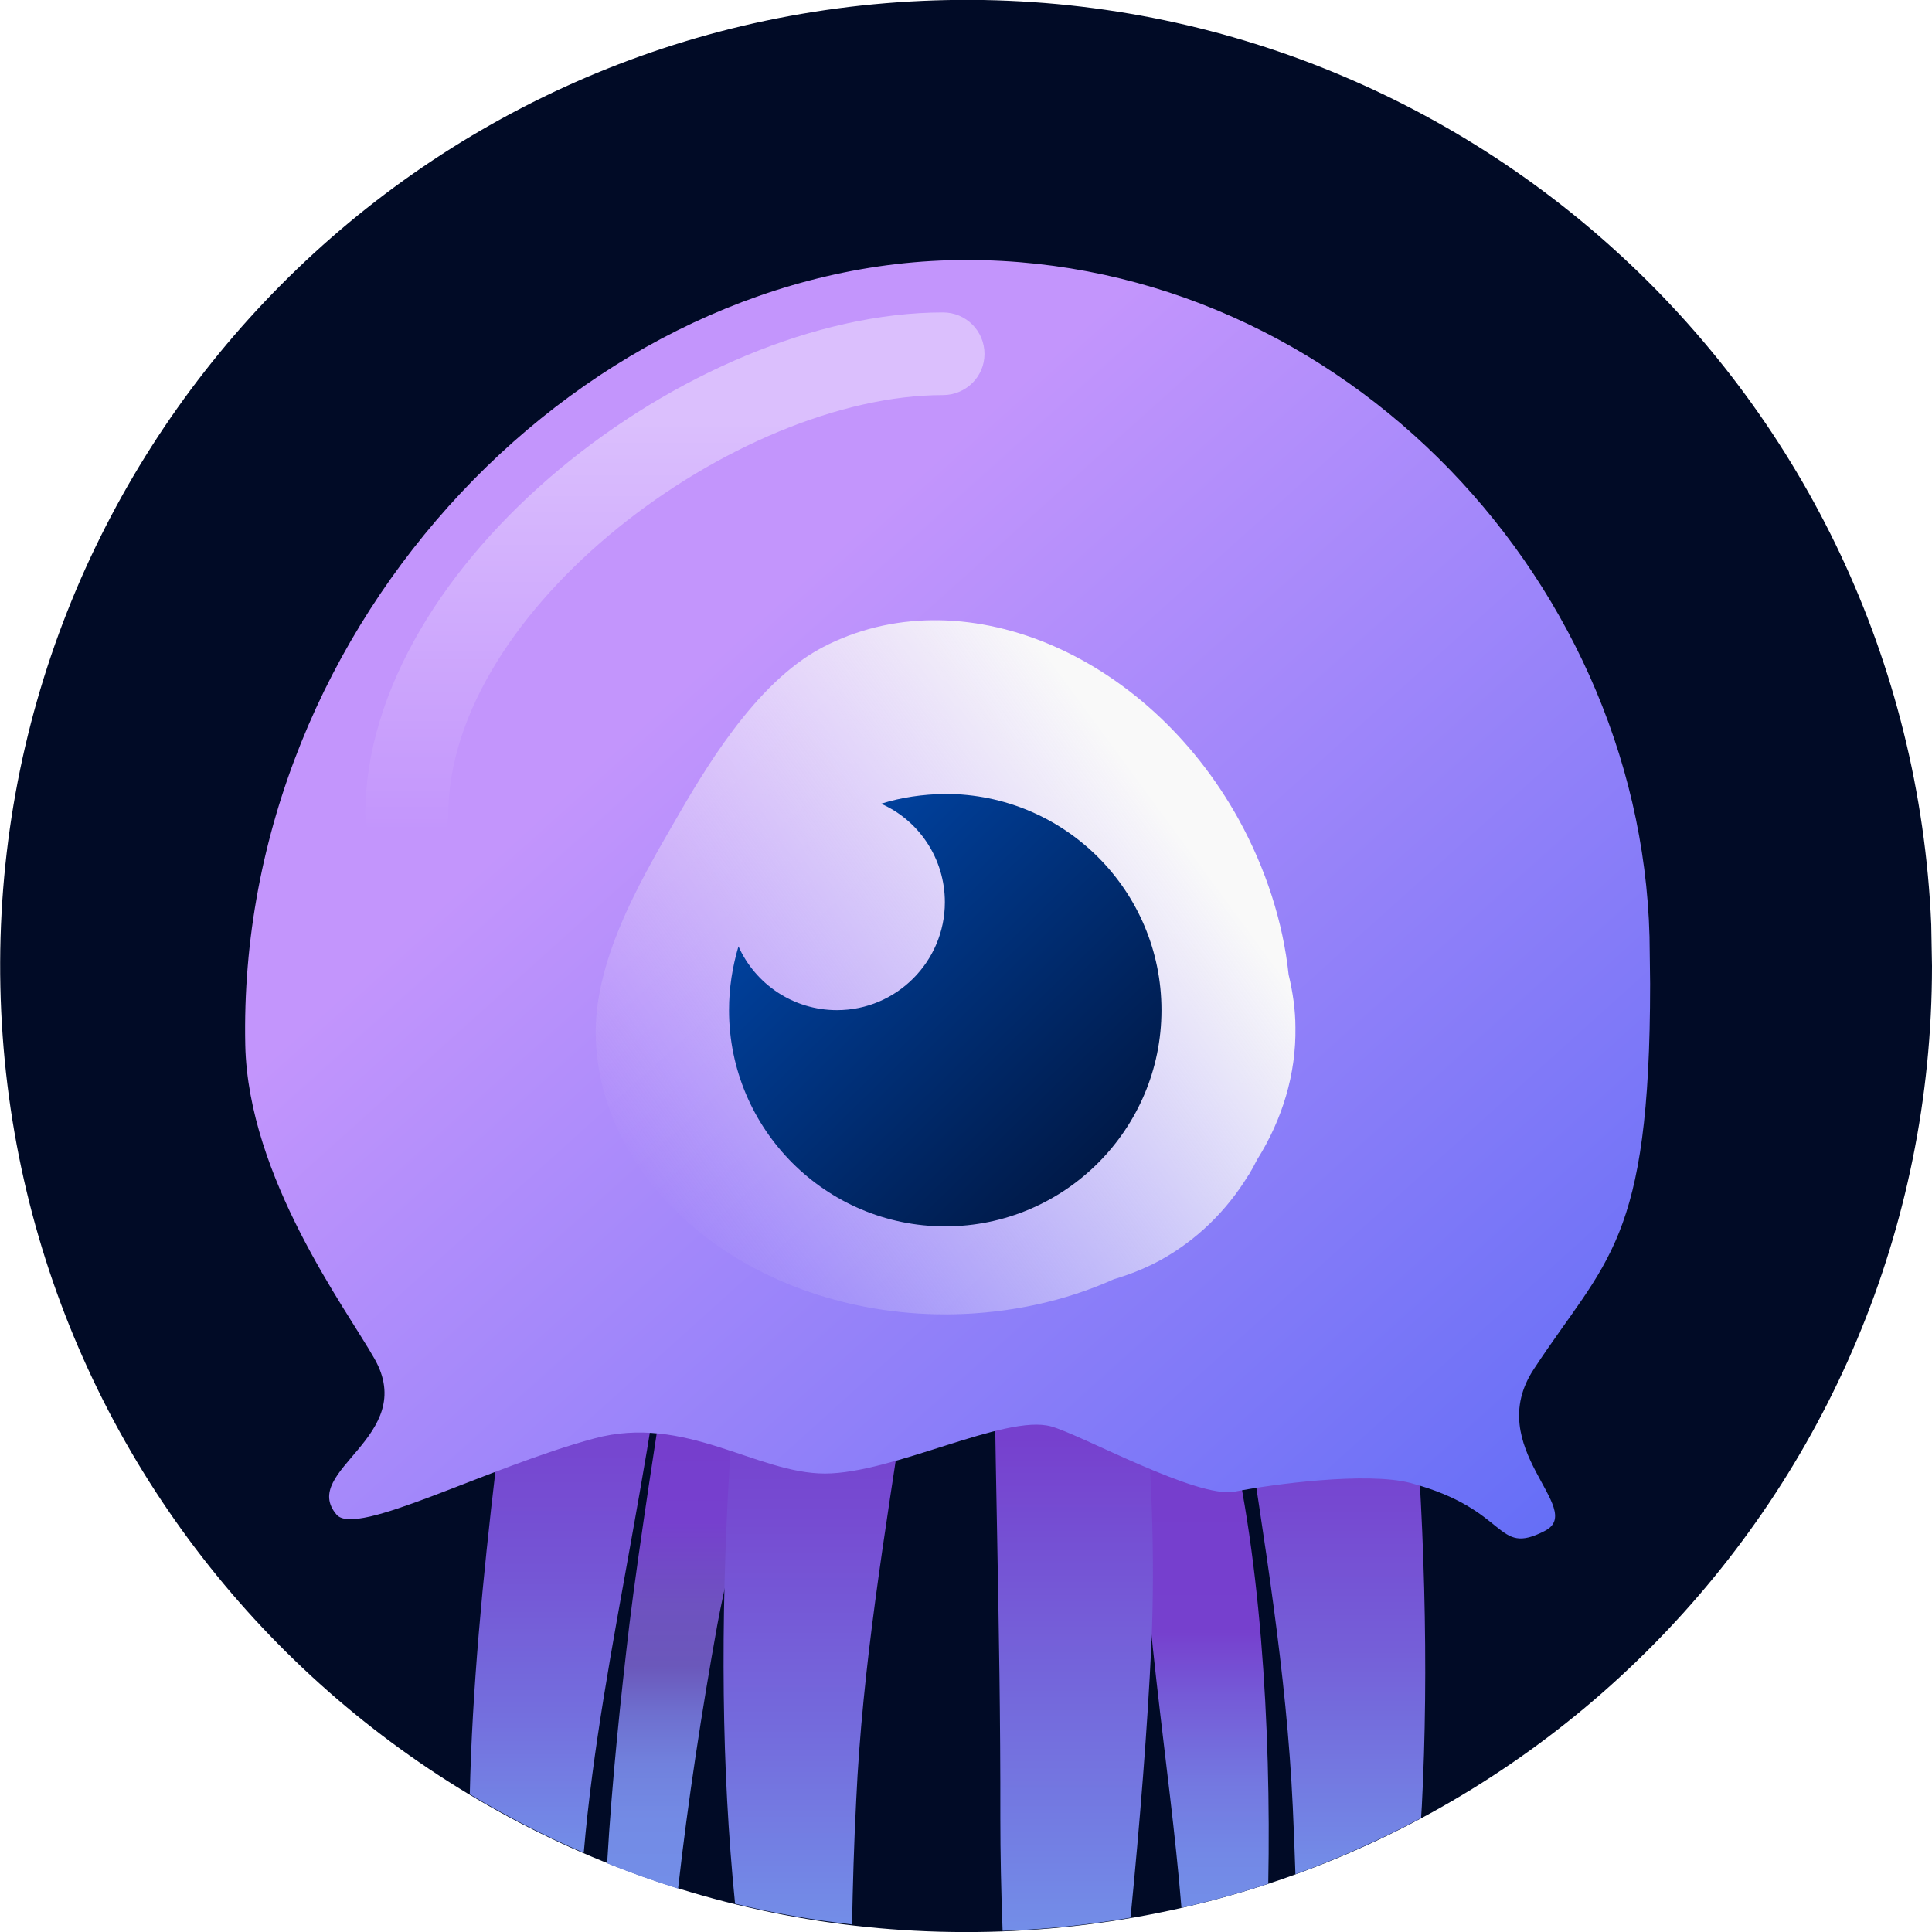
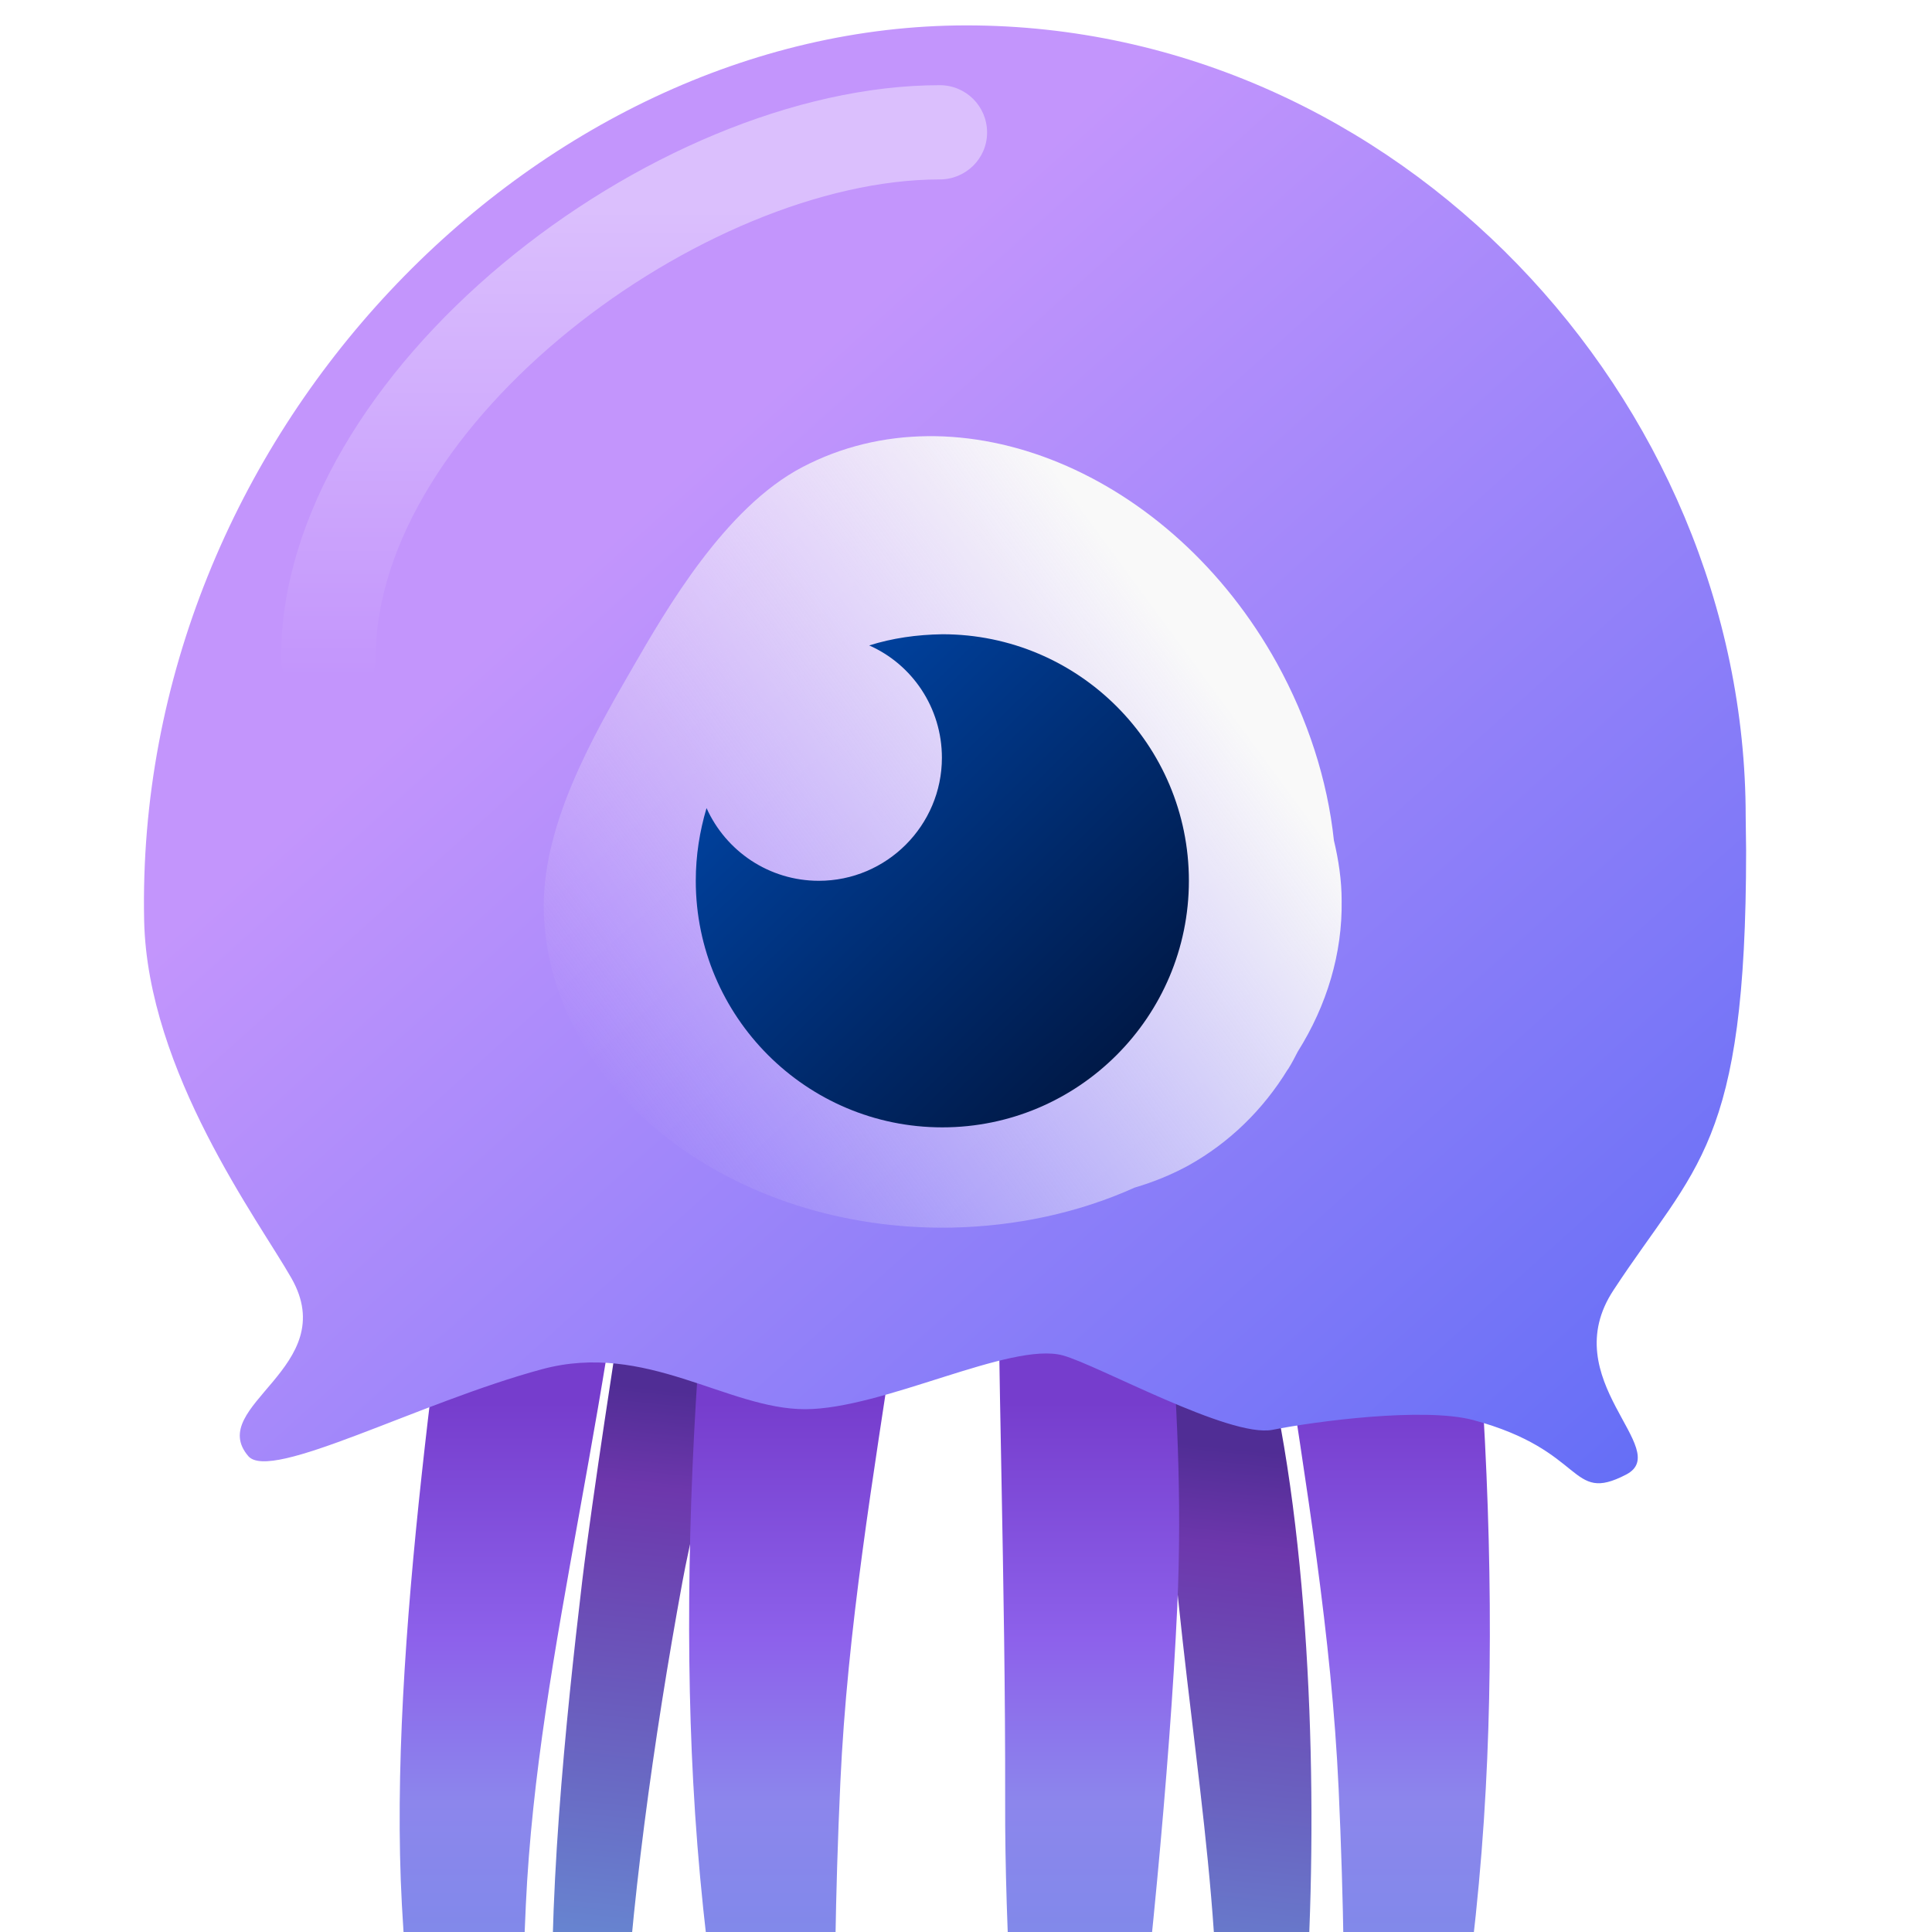
- <svg xmlns="http://www.w3.org/2000/svg" xml:space="preserve" viewBox="0 0 512 512">
-   <path d="M512 256c0 140.3-113 254.5-253.2 256C118.5 513.5 3.1 401.7.1 261.5-2.9 121.2 107.5 4.6 247.8.1s258 104.7 264 244.9" style="fill:#010b26" />
-   <linearGradient id="jellyseerr_svg__a" x1="181.976" x2="181.976" y1="370.966" y2="500.351" gradientUnits="userSpaceOnUse">
+ <svg xmlns="http://www.w3.org/2000/svg" xml:space="preserve" viewBox="0 0 449 449">
+   <linearGradient id="a" x1="-2254.016" x2="-2267.51" y1="-2831.433" y2="-2961.618" gradientTransform="matrix(1.75 0 0 -1.75 4099.705 -4631.96)" gradientUnits="userSpaceOnUse">
+     <stop offset="0" style="stop-color:#502d95" />
+     <stop offset=".1" style="stop-color:#6d37ac" />
+     <stop offset=".57" style="stop-color:#6786d1" />
+   </linearGradient>
+   <path d="m170.9 314-27-6s-6.2 39.6-8.6 59.5c-3.8 32.1-8.4 76.5-6.6 110.5 2 37.4 12.2 73.4 15.6 73.4s-1.8-22.9.5-73.3c1.5-33.6 7.1-74 13.8-110.5 3.3-18 12.9-53.4 12.9-53.4h-.6z" style="fill:url(#a)" />
+   <linearGradient id="b" x1="-2175.81" x2="-2189.303" y1="-2839.483" y2="-2969.721" gradientTransform="matrix(1.75 0 0 -1.75 4099.705 -4631.96)" gradientUnits="userSpaceOnUse">
+     <stop offset="0" style="stop-color:#502d95" />
+     <stop offset=".1" style="stop-color:#6d37ac" />
+     <stop offset=".57" style="stop-color:#6786d1" />
+   </linearGradient>
+   <path d="M284.8 311.2h8.3c11.1 41.4 13.2 101.1 10.8 146.1-2.6 49.5-16.2 97.2-20.6 97.2s2.4-30.3-.7-97.1C280.4 412.9 271 371 270 311.2z" style="fill:url(#b)" />
+   <linearGradient id="c" x1="-1831.757" x2="-1831.757" y1="-2576.996" y2="-2695.45" gradientTransform="matrix(2.12 0 0 -2.12 4199.46 -5137.32)" gradientUnits="userSpaceOnUse">
    <stop offset="0" style="stop-color:#763dcd" />
-     <stop offset=".249" style="stop-color:#7640ce" />
-     <stop offset=".25" style="stop-color:#7640ce" />
-     <stop offset=".42" style="stop-color:#6e52c0" />
-     <stop offset=".545" style="stop-color:#6b58bb" />
-     <stop offset=".642" style="stop-color:#6e6fcf" />
-     <stop offset=".747" style="stop-color:#7181dd" />
-     <stop offset=".861" style="stop-color:#738be5" />
-     <stop offset="1" style="stop-color:#738ee8" />
+     <stop offset=".22" style="stop-color:#8d61eb" />
+     <stop offset=".37" style="stop-color:#8c86ec" />
+     <stop offset=".64" style="stop-color:#748ce8" />
+     <stop offset=".9" style="stop-color:#6ba1e6" />
  </linearGradient>
-   <path d="M203 377h-.6l-27-6s-6.2 39.6-8.6 59.5c-2.2 18.5-4.6 41-5.9 63.3 6.2 2.5 12.4 4.7 18.8 6.7 2.6-23.1 6.3-47.2 10.4-69.9C193.4 412.4 203 377 203 377" style="fill:url(#jellyseerr_svg__a)" />
-   <linearGradient id="jellyseerr_svg__b" x1="318.867" x2="318.867" y1="374.166" y2="505.534" gradientUnits="userSpaceOnUse">
+   <path d="M309.8 181.6h13.3c17.8 66.2 26.1 161.9 22.2 234-4.2 79.4-25.9 155.7-33.1 155.7s3.8-48.6-1.1-155.6c-3.3-71.4-23.5-138.4-25.1-234.2z" style="fill:url(#c)" />
+   <linearGradient id="d" x1="-1891.134" x2="-1891.134" y1="-2576.996" y2="-2695.45" gradientTransform="matrix(2.12 0 0 -2.12 4199.46 -5137.32)" gradientUnits="userSpaceOnUse">
    <stop offset="0" style="stop-color:#763dcd" />
-     <stop offset=".444" style="stop-color:#7640ce" />
-     <stop offset=".572" style="stop-color:#755ad7" />
-     <stop offset=".742" style="stop-color:#7477e0" />
-     <stop offset=".891" style="stop-color:#7388e6" />
-     <stop offset="1" style="stop-color:#738ee8" />
+     <stop offset=".22" style="stop-color:#8d61eb" />
+     <stop offset=".37" style="stop-color:#8c86ec" />
+     <stop offset=".64" style="stop-color:#748ce8" />
+     <stop offset=".9" style="stop-color:#6ba1e6" />
  </linearGradient>
-   <path d="m316.3 374.2-14.8.1c.9 53.1 8.4 92.1 11.6 131.3 7.8-1.8 15.5-3.9 23-6.4.8-41.4-2.1-89.8-11.5-125z" style="fill:url(#jellyseerr_svg__b)" />
-   <linearGradient id="jellyseerr_svg__c" x1="347.635" x2="347.635" y1="244.567" y2="496.645" gradientUnits="userSpaceOnUse">
+   <path d="M196.6 180.1h-13.3c-17.8 66.2-26.1 161.9-22.2 234 4.2 79.4 25.9 155.7 33.1 155.7s-3.8-48.6 1.1-155.6c3.3-71.4 23.5-138.4 25.1-234.2h-23.8z" style="fill:url(#d)" />
+   <linearGradient id="e" x1="-1922.004" x2="-1922.004" y1="-2576.996" y2="-2695.45" gradientTransform="matrix(2.12 0 0 -2.12 4199.46 -5137.32)" gradientUnits="userSpaceOnUse">
    <stop offset="0" style="stop-color:#763dcd" />
-     <stop offset=".511" style="stop-color:#7640ce" />
-     <stop offset=".609" style="stop-color:#7648d1" />
-     <stop offset=".765" style="stop-color:#755fd8" />
-     <stop offset=".958" style="stop-color:#7385e5" />
-     <stop offset="1" style="stop-color:#738ee8" />
+     <stop offset=".22" style="stop-color:#8d61eb" />
+     <stop offset=".37" style="stop-color:#8c86ec" />
+     <stop offset=".64" style="stop-color:#748ce8" />
+     <stop offset=".9" style="stop-color:#6ba1e6" />
  </linearGradient>
-   <path d="M341.3 244.6h-23.8c1.5 95.8 21.8 162.8 25.1 234.2.3 6.2.5 12.1.7 17.9 11.5-4.2 22.6-9.2 33.3-14.9.1-1.1.1-2.1.2-3.2 3.8-72.1-4.5-167.8-22.2-234z" style="fill:url(#jellyseerr_svg__c)" />
-   <linearGradient id="jellyseerr_svg__d" x1="221.756" x2="221.756" y1="243.128" y2="510.135" gradientUnits="userSpaceOnUse">
+   <path d="m155.6 150-30.2-10.8s-11.1 70.7-15.3 106.2c-6.7 57.3-20 136.6-16.7 197.3 3.6 66.8 21.8 131.1 27.8 131.1s-3.2-40.9 1-131c2.8-60.1 21.2-117 27.4-197.4 2.5-31.9 7.3-95.5 7.3-95.5z" style="fill:url(#e)" />
+   <linearGradient id="f" x1="-1862.421" x2="-1862.421" y1="-2576.996" y2="-2695.45" gradientTransform="matrix(2.12 0 0 -2.12 4199.46 -5137.32)" gradientUnits="userSpaceOnUse">
    <stop offset="0" style="stop-color:#763dcd" />
-     <stop offset=".483" style="stop-color:#7640ce" />
-     <stop offset=".602" style="stop-color:#764cd2" />
-     <stop offset=".818" style="stop-color:#746ddd" />
-     <stop offset="1" style="stop-color:#738ee8" />
+     <stop offset=".22" style="stop-color:#8d61eb" />
+     <stop offset=".37" style="stop-color:#8c86ec" />
+     <stop offset=".64" style="stop-color:#748ce8" />
+     <stop offset=".9" style="stop-color:#6ba1e6" />
  </linearGradient>
-   <path d="M228.1 243.1h-13.2c-17.8 66.2-26.1 161.9-22.2 234 .5 9.2 1.2 18.4 2.1 27.4 10.1 2.5 20.5 4.3 31 5.5.2-10.3.5-21.2 1.1-32.8 3.3-71.4 23.5-138.4 25.1-234.2h-23.9z" style="fill:url(#jellyseerr_svg__d)" />
-   <linearGradient id="jellyseerr_svg__e" x1="156.387" x2="156.387" y1="202.275" y2="491.034" gradientUnits="userSpaceOnUse">
-     <stop offset="0" style="stop-color:#763dcd" />
-     <stop offset=".533" style="stop-color:#7640ce" />
-     <stop offset=".626" style="stop-color:#7646d0" />
-     <stop offset=".746" style="stop-color:#7556d5" />
-     <stop offset=".879" style="stop-color:#7470de" />
-     <stop offset="1" style="stop-color:#738ee8" />
-   </linearGradient>
-   <path d="M188.3 213h-1.2l-30.2-10.8s-11.1 70.7-15.3 106.2c-5.7 48.2-15.9 111.9-17.1 167.1 9.7 5.8 19.7 11 30.2 15.5 4.7-54.8 20.7-108.8 26.4-182.5 2.4-31.9 7.2-95.5 7.2-95.5" style="fill:url(#jellyseerr_svg__e)" />
-   <linearGradient id="jellyseerr_svg__f" x1="282.628" x2="282.628" y1="244.514" y2="511.727" gradientUnits="userSpaceOnUse">
-     <stop offset="0" style="stop-color:#763dcd" />
-     <stop offset=".511" style="stop-color:#7640ce" />
-     <stop offset=".924" style="stop-color:#7381e4" />
-     <stop offset="1" style="stop-color:#738ee8" />
-   </linearGradient>
-   <path d="m293.6 247.6-6.7-3.1.1.1-27.3 4.6s3.6 53 3.6 83.1c0 48.9 1.9 98.2 1.8 149.5 0 9.2.2 19.3.6 29.9 11.5-.4 22.8-1.6 33.9-3.5 2.5-25.3 4.5-50.6 5.5-71.8 2.3-50.7-5.2-95.1-6.5-125.4-1.2-27-5-63.4-5-63.4" style="fill:url(#jellyseerr_svg__f)" />
-   <linearGradient id="jellyseerr_svg__g" x1="-1267.573" x2="-1118.958" y1="-2661.408" y2="-2826.501" gradientTransform="matrix(1.79 0 0 -1.79 2439.96 -4574.01)" gradientUnits="userSpaceOnUse">
+   <path d="m255.5 181.6-27.3 4.6s3.6 53 3.6 83.1c0 48.9 1.9 98.2 1.8 149.5-.2 58.9 9.7 157.6 14.8 157.6s21.7-127 25.2-203c2.3-50.7-5.2-95.1-6.5-125.4-1.2-27-5-63.4-5-63.4z" style="fill:url(#f)" />
+   <linearGradient id="g" x1="-1735.548" x2="-1586.936" y1="-2673.095" y2="-2838.19" gradientTransform="matrix(1.79 0 0 -1.79 3246.155 -4657.91)" gradientUnits="userSpaceOnUse">
    <stop offset="0" style="stop-color:#c395fc" />
    <stop offset="1" style="stop-color:#4f65f5" />
  </linearGradient>
-   <path d="M437.3 260.7c0 68.8-11.7 73-30.8 102.1-13.8 20.9 14.1 37.1 2.9 42.9-13.3 6.9-9.1-5.6-35.6-12.7-11.5-3-36.5.3-46.6 2.3-10 1.9-40.6-15.1-48.7-17.3-12.1-3.3-41.8 12.5-59.9 12.5s-37-15.8-61.1-9.3c-28.6 7.7-63.1 26.3-68.3 20.2-10-11.7 21.9-20.6 10-41.4-7.5-13.2-33.4-47.9-34.2-83-2.4-112.8 91-208.1 191.1-208.1s181.1 86.8 181.1 183.9" style="fill:url(#jellyseerr_svg__g)" />
-   <linearGradient id="jellyseerr_svg__h" x1="-1978.587" x2="-1978.587" y1="-6203.307" y2="-6420.051" gradientTransform="matrix(.51 0 0 -.51 1187.91 -3053.41)" gradientUnits="userSpaceOnUse">
+   <path d="M405.8 197.7c0 68.8-11.7 73-30.8 102.1-13.8 20.9 14.1 37.1 2.9 42.9-13.3 6.9-9.1-5.6-35.6-12.7-11.5-3-36.5.3-46.6 2.3-10 1.9-40.6-15.1-48.7-17.3-12.1-3.3-41.8 12.5-59.9 12.5s-37-15.8-61.1-9.3c-28.6 7.7-63.1 26.3-68.3 20.2-10-11.7 21.9-20.6 10-41.4-7.5-13.2-33.4-47.9-34.2-83-2.4-112.8 91-208.1 191.1-208.1s181.1 86.8 181.1 183.9" style="fill:url(#g)" />
+   <linearGradient id="h" x1="-1059.872" x2="-1059.872" y1="-6378.031" y2="-6594.775" gradientTransform="matrix(.51 0 0 -.51 687.865 -3205.53)" gradientUnits="userSpaceOnUse">
    <stop offset="0" style="stop-color:#fff;stop-opacity:.4" />
    <stop offset="1" style="stop-color:#fff;stop-opacity:0" />
  </linearGradient>
-   <path d="M249.9 104.7c-54.7 0-131.1 56.6-131.1 111.3 0 6.1-4.9 11-11 11s-11-4.9-11-11c0-66.8 86.2-133.2 153.1-133.2 6.1 0 11 4.9 11 11s-5 10.9-11 10.9" style="fill-rule:evenodd;clip-rule:evenodd;fill:url(#jellyseerr_svg__h)" />
-   <linearGradient id="jellyseerr_svg__i" x1="-1300.462" x2="-1434.327" y1="-3848.17" y2="-3946.518" gradientTransform="matrix(1.02 0 0 -1.02 1637.09 -3707.52)" gradientUnits="userSpaceOnUse">
+   <path d="M218.4 41.7C163.7 41.7 87.3 98.3 87.3 153c0 6.1-4.9 11-11 11s-11-4.9-11-11c0-66.8 86.2-133.2 153.1-133.2 6.1 0 11 4.9 11 11s-5 10.9-11 10.9" style="fill-rule:evenodd;clip-rule:evenodd;fill:url(#h)" />
+   <linearGradient id="i" x1="-1351.382" x2="-1485.195" y1="-3908.894" y2="-4007.24" gradientTransform="matrix(1.02 0 0 -1.02 1657.5 -3832.45)" gradientUnits="userSpaceOnUse">
    <stop offset="0" style="stop-color:#f9f9f9" />
    <stop offset="1" style="stop-color:#f9f9f9;stop-opacity:0" />
  </linearGradient>
-   <path d="M330.8 311.5c-5.8 9.5-13.7 17.1-23 22.3-4 2.2-8.2 3.9-12.6 5.2-13.1 5.9-27.7 9-42.6 9.3-50.8.9-93-31.6-94.7-72.8-.8-20.2 11.3-41.2 20.6-57.3 7.9-13.7 21.5-37.2 39.4-46.6 36.5-19.2 85.8 1.1 110.4 45.6 7.1 12.9 11.7 27 13.2 41.1 1.1 4.6 1.8 9.3 1.8 14 .2 12.2-3.4 24.3-10.2 35.1-.7 1.4-1.4 2.7-2.2 4 0 .1-.1.1-.1.1" style="fill:url(#jellyseerr_svg__i)" />
-   <linearGradient id="jellyseerr_svg__j" x1="-964.125" x2="-899.433" y1="-3111.536" y2="-3177.563" gradientTransform="matrix(1.43 0 0 -1.43 1588.85 -4222.92)" gradientUnits="userSpaceOnUse">
+   <path d="M299.3 248.5c-5.8 9.5-13.7 17.1-23 22.3-4 2.2-8.2 3.9-12.6 5.2-13.1 5.9-27.7 9-42.6 9.3-50.8.9-93-31.6-94.7-72.8-.8-20.2 11.3-41.2 20.6-57.3 7.9-13.7 21.5-37.2 39.4-46.6 36.5-19.2 85.8 1.1 110.4 45.6 7.1 12.9 11.7 27 13.2 41.1 1.1 4.6 1.8 9.3 1.8 14 .2 12.2-3.4 24.3-10.2 35.1-.7 1.4-1.4 2.7-2.2 4 0 .1-.1.1-.1.1" style="fill:url(#i)" />
+   <linearGradient id="j" x1="-1293.035" x2="-1228.344" y1="-3139.552" y2="-3205.578" gradientTransform="matrix(1.43 0 0 -1.43 2027.665 -4326.01)" gradientUnits="userSpaceOnUse">
    <stop offset="0" style="stop-color:#0043a2" />
    <stop offset="1" style="stop-color:#00133a" />
  </linearGradient>
-   <path d="M250.5 210.4c31.7 0 57.3 25.7 57.3 57.3S282.1 325 250.5 325s-57.3-25.7-57.3-57.3c0-5.9.9-11.5 2.5-16.9 4.5 10 14.5 16.9 26.1 16.9 15.8 0 28.6-12.9 28.6-28.6 0-11.6-6.9-21.7-16.9-26.1 5.4-1.7 11-2.5 17-2.6" style="fill:url(#jellyseerr_svg__j)" />
+   <path d="M219 147.4c31.7 0 57.3 25.7 57.3 57.3S250.6 262 219 262s-57.3-25.7-57.3-57.3c0-5.9.9-11.5 2.5-16.9 4.5 10 14.5 16.9 26.1 16.9 15.8 0 28.6-12.9 28.6-28.6 0-11.6-6.9-21.7-16.9-26.1 5.4-1.7 11-2.5 17-2.6" style="fill:url(#j)" />
</svg>
